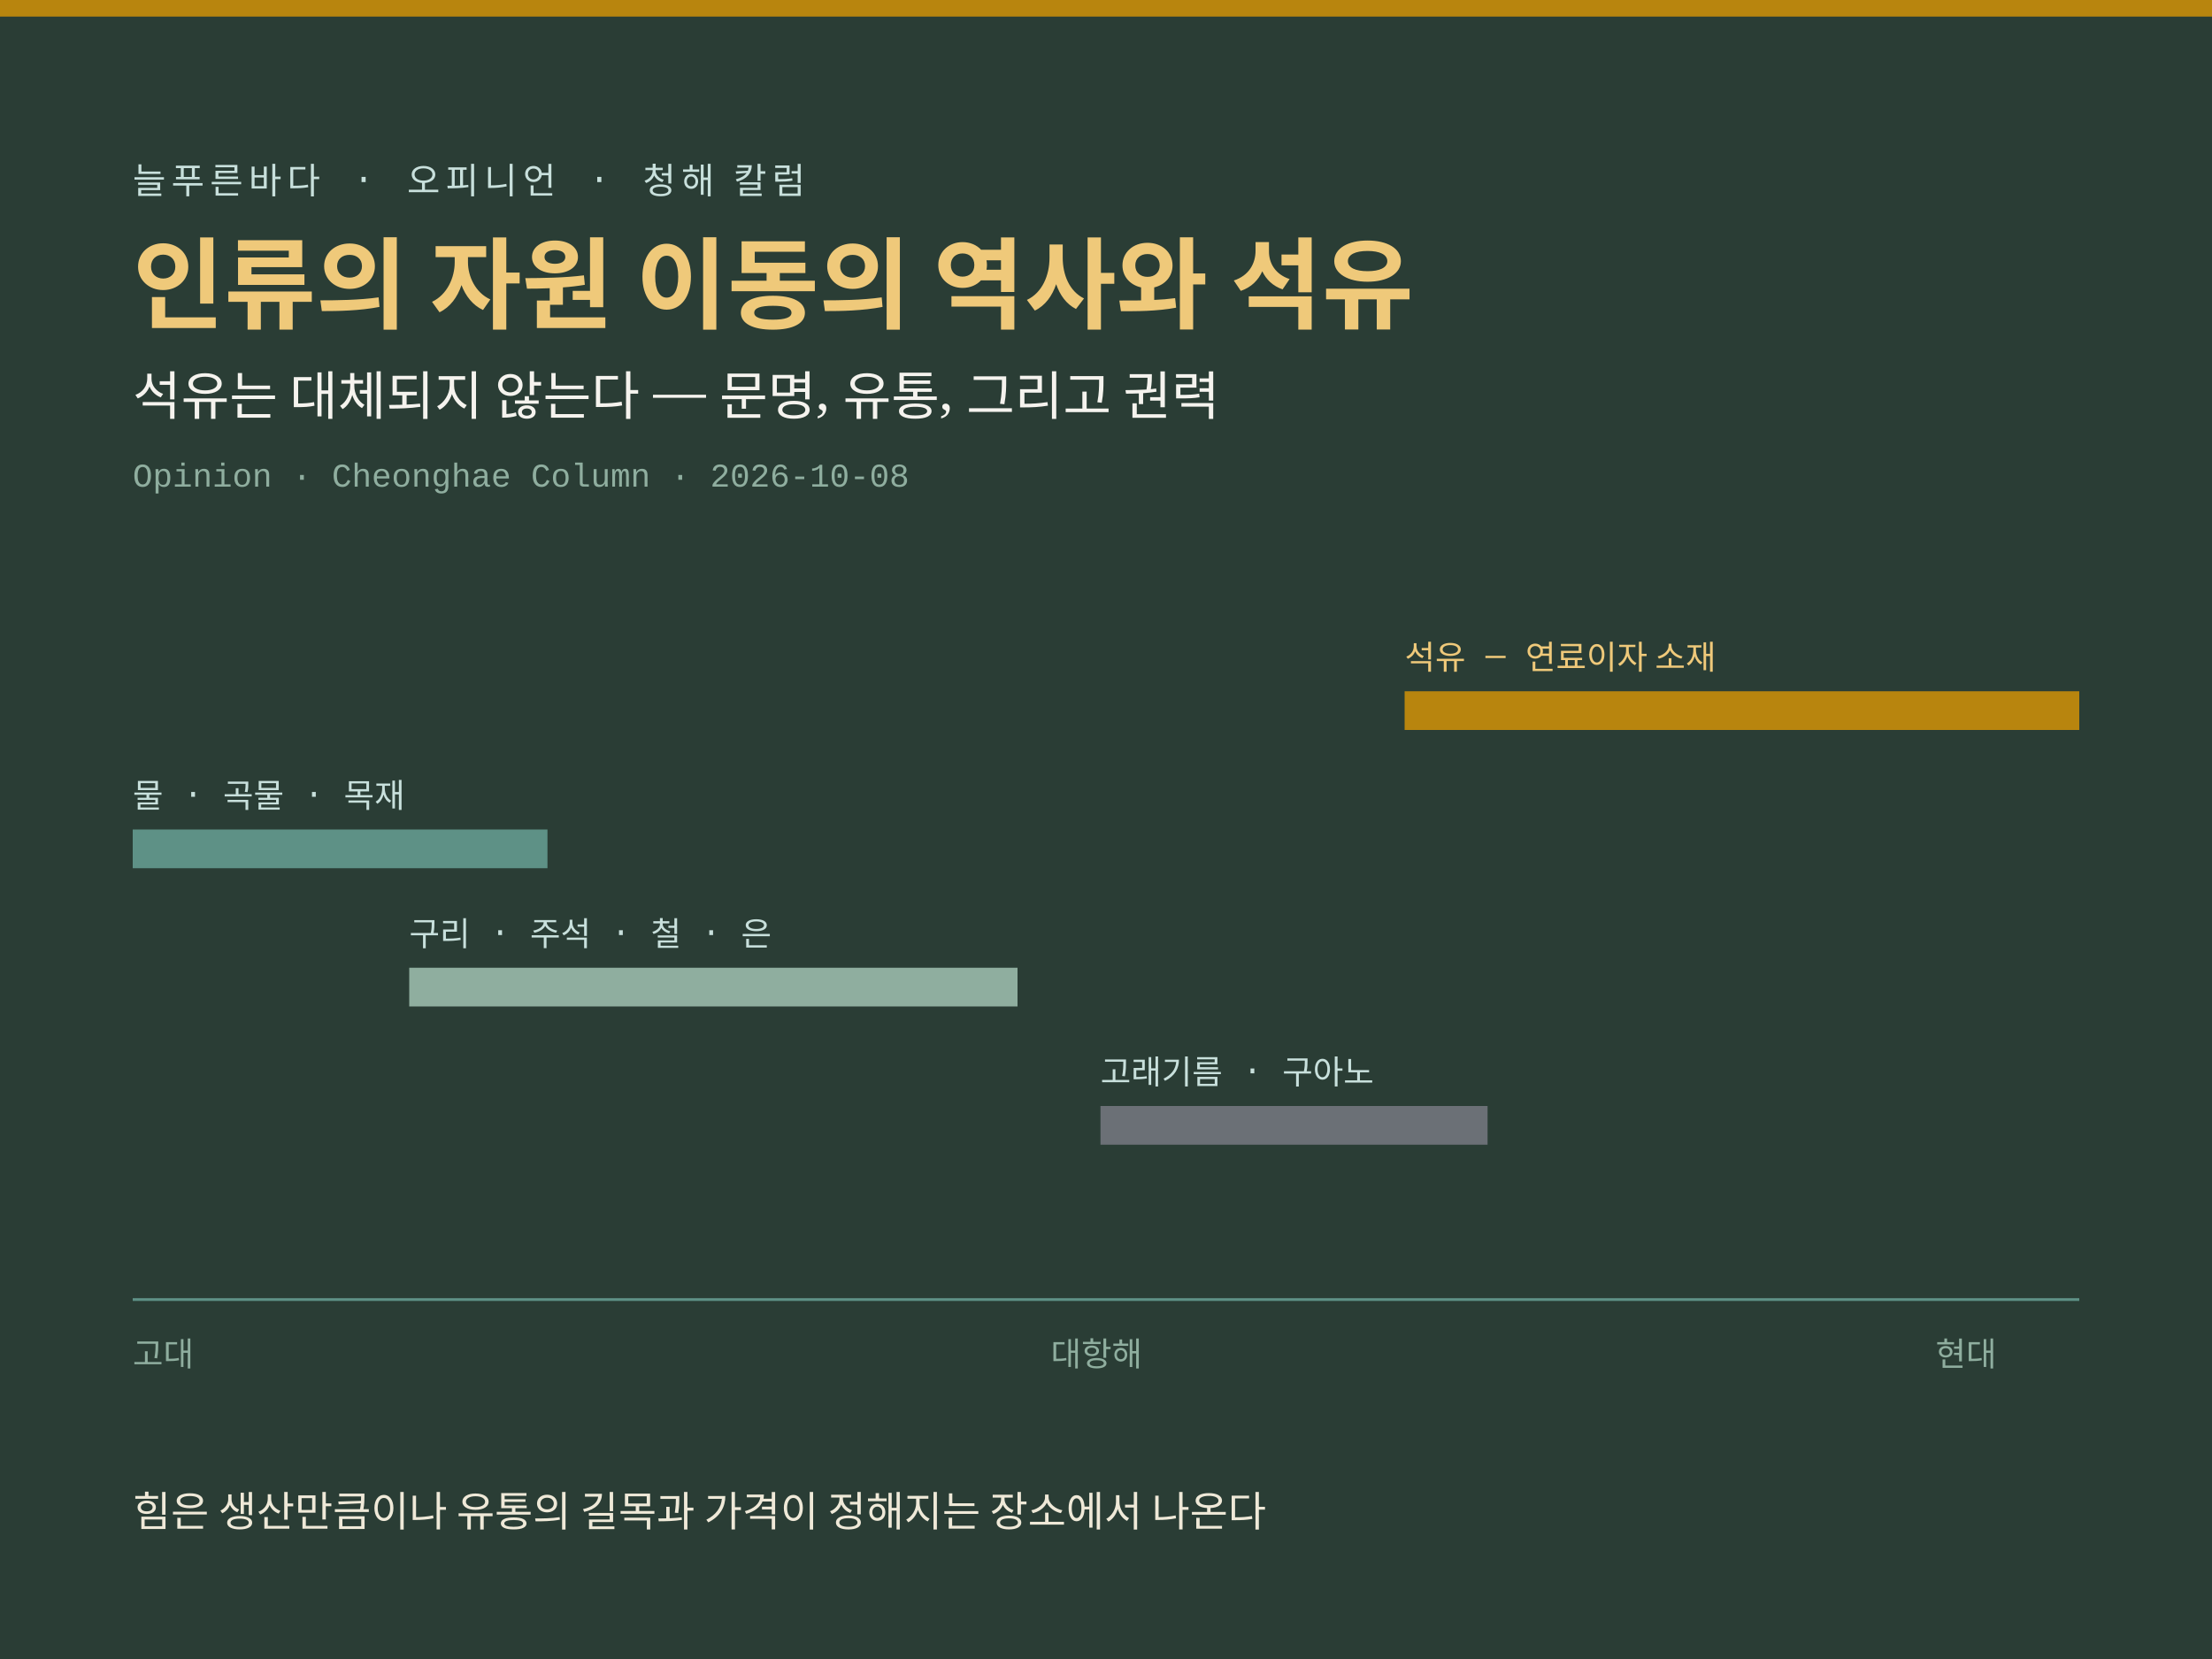
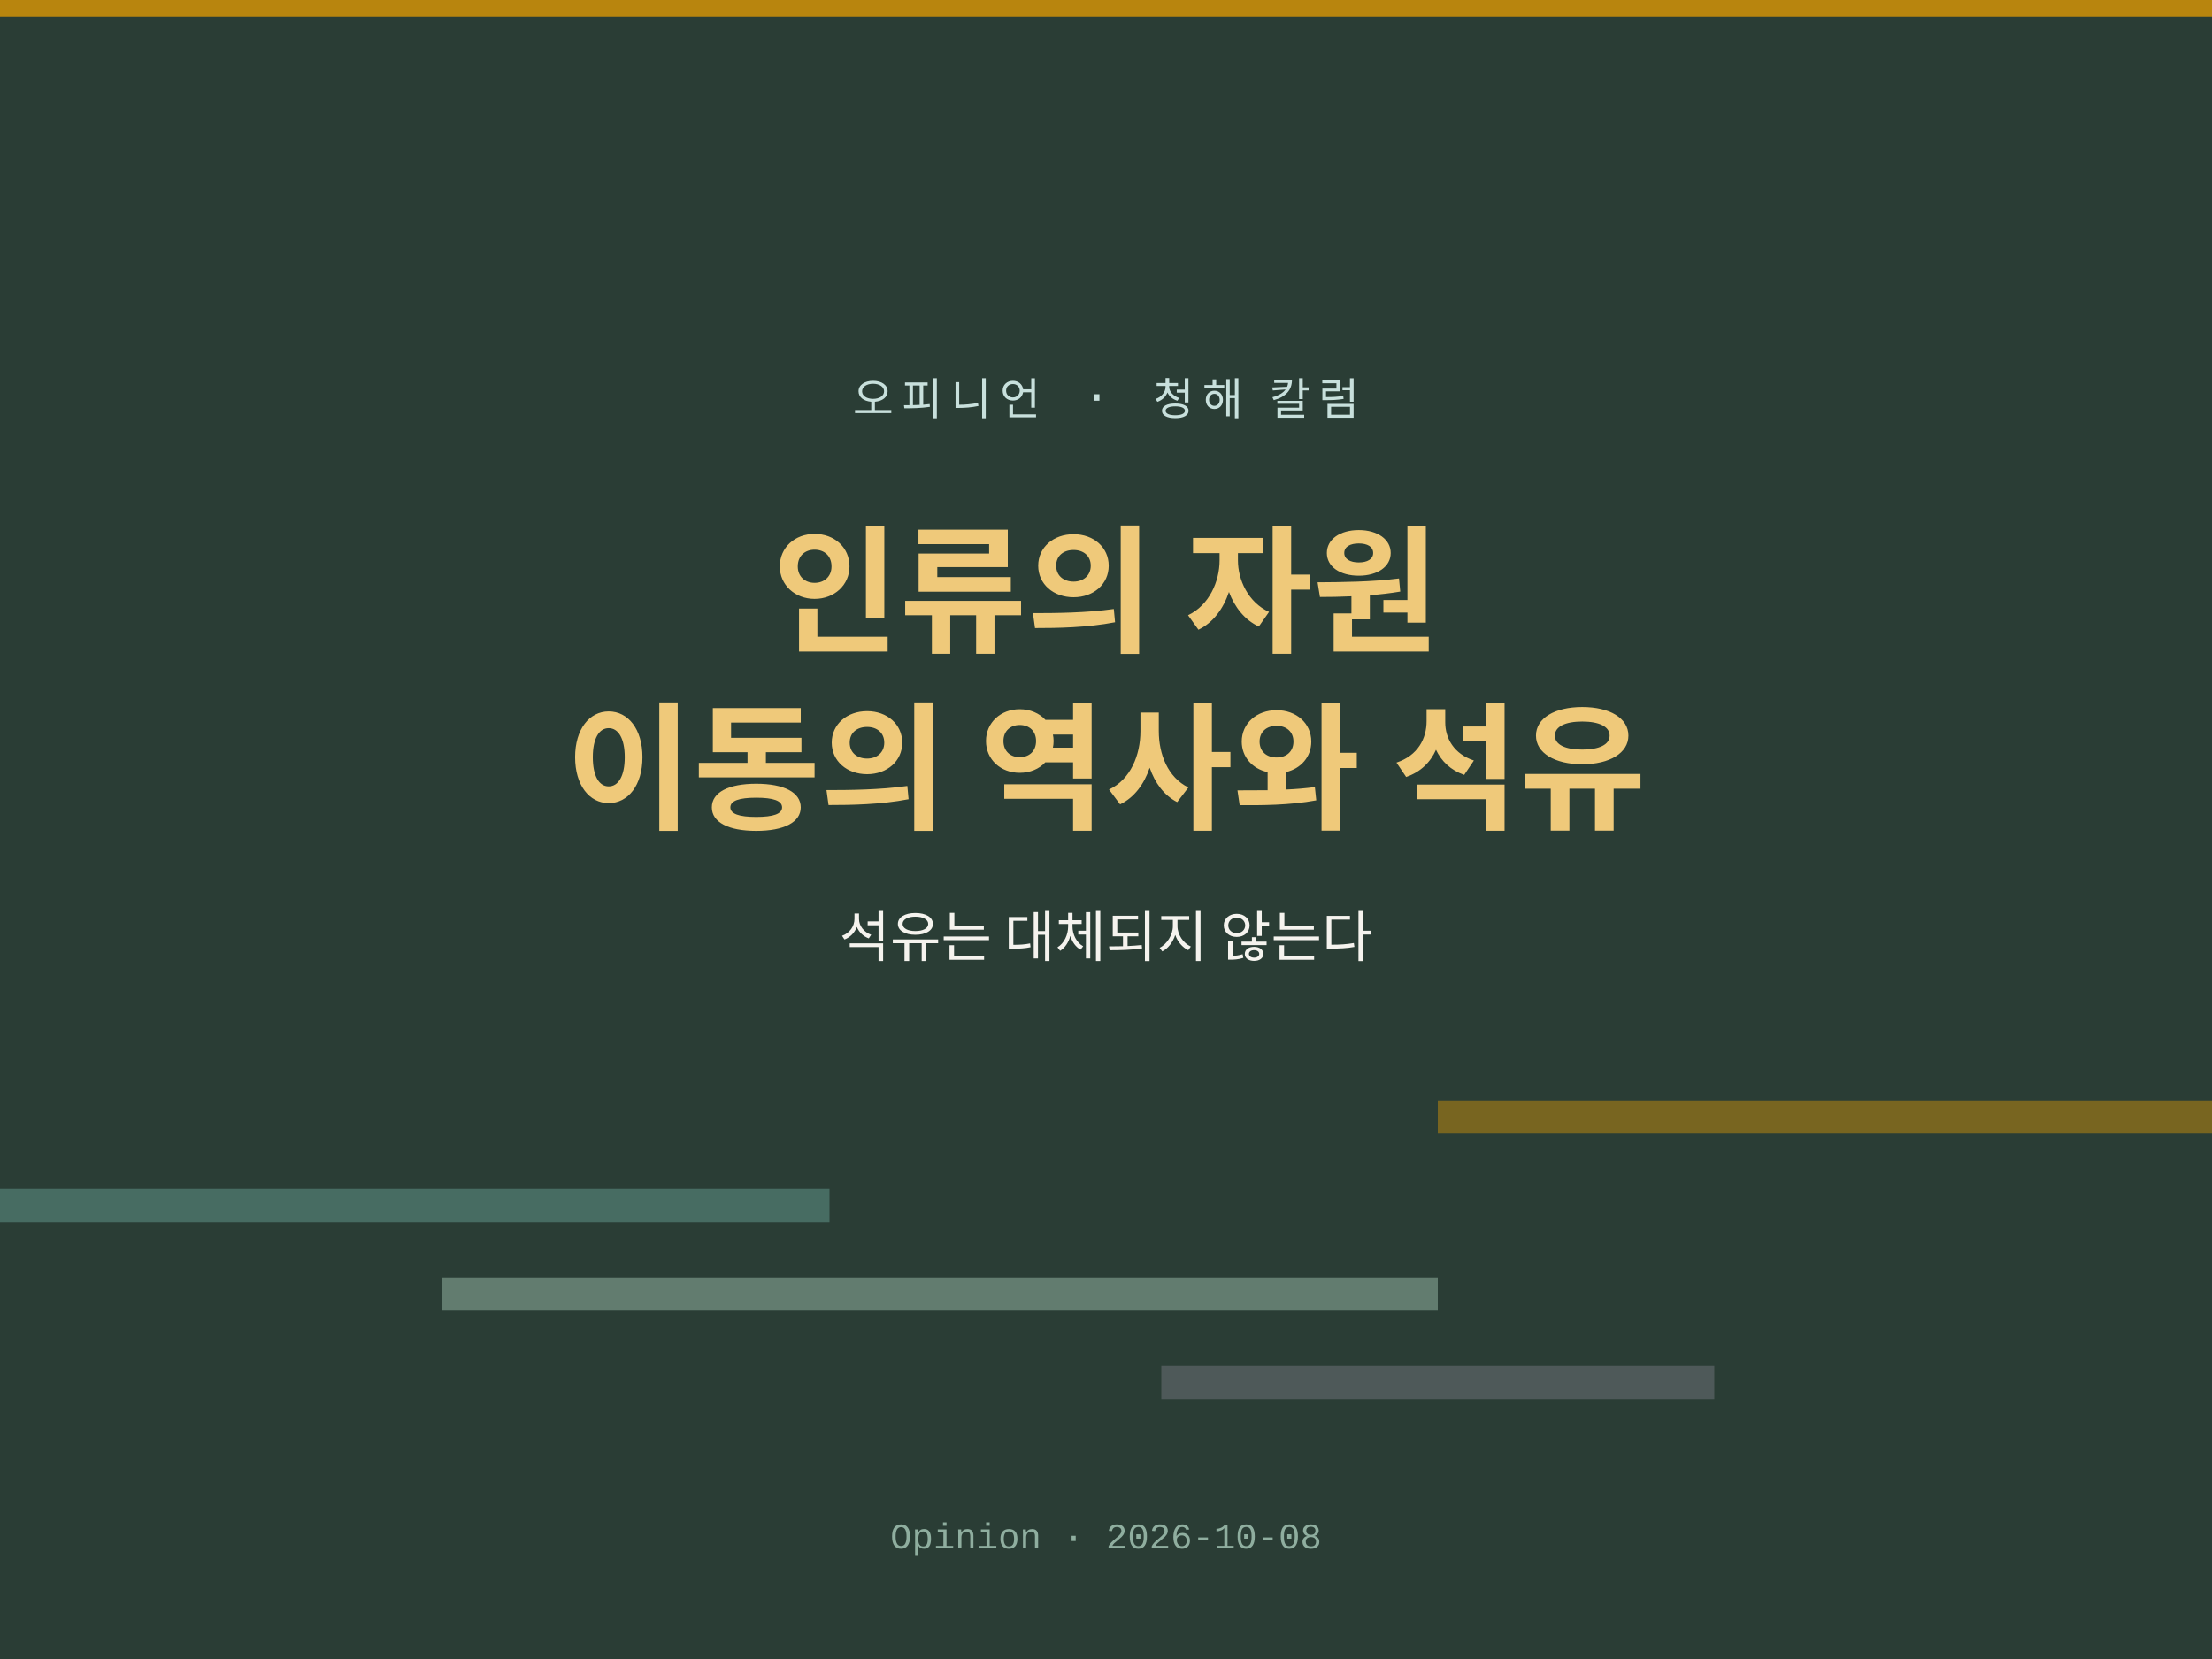
<svg xmlns="http://www.w3.org/2000/svg" viewBox="0 0 800 600" width="800" height="600">
  <rect width="800" height="600" fill="#2A3D35" />
  <rect x="0" y="0" width="800" height="6" fill="#B8850E" />
-   <text x="48" y="70" font-family="'Courier New',monospace" font-size="13" fill="#C8E0DC" letter-spacing="2">늘푸른바다 · 오피니언 · 청해 칼럼</text>
-   <text x="48" y="116" font-family="Georgia,serif" font-size="36" font-weight="bold" fill="#EFC97A">인류의 자원 이동의 역사와 석유</text>
-   <text x="48" y="150" font-family="Georgia,serif" font-size="19" fill="#F5F3EE">석유는 대체되지 않는다 — 문명, 유통, 그리고 권력</text>
-   <text x="48" y="176" font-family="'Courier New',monospace" font-size="12" fill="#8fae9f">Opinion · Cheonghae Column · 2026-10-08</text>
-   <g font-family="'Courier New',monospace" font-size="12">
-     <line x1="48" y1="470" x2="752" y2="470" stroke="#5E9186" stroke-width="1" />
-     <rect x="48" y="300" width="150" height="14" fill="#5E9186" />
-     <text x="48" y="292" fill="#C8E0DC">물 · 곡물 · 목재</text>
-     <rect x="148" y="350" width="220" height="14" fill="#8fae9f" />
-     <text x="148" y="342" fill="#C8E0DC">구리 · 주석 · 철 · 은</text>
-     <rect x="398" y="400" width="140" height="14" fill="#6B7076" />
-     <text x="398" y="392" fill="#C8E0DC">고래기름 · 구아노</text>
-     <rect x="508" y="250" width="244" height="14" fill="#B8850E" />
-     <text x="508" y="242" fill="#EFC97A">석유 — 연료이자 소재</text>
-     <text x="48" y="494" fill="#8fae9f">고대</text>
-     <text x="380" y="494" fill="#8fae9f">대항해</text>
-     <text x="700" y="494" fill="#8fae9f">현대</text>
+   <g opacity="0.55">
+     <rect x="0" y="430" width="300" height="12" fill="#5E9186" />
+     <rect x="160" y="462" width="360" height="12" fill="#8fae9f" />
+     <rect x="420" y="494" width="200" height="12" fill="#6B7076" />
+     <rect x="520" y="398" width="280" height="12" fill="#B8850E" />
  </g>
-   <text x="48" y="552" font-family="Georgia,serif" font-size="15" fill="#EFE9D8">힘은 생산만큼이나 유통의 길목과 가격이 정해지는 장소에서 나온다</text>
+   <text x="400" y="150" text-anchor="middle" font-family="'Courier New',monospace" font-size="16" fill="#C8E0DC" letter-spacing="3">오피니언 · 청해 칼럼</text>
+   <text x="400" y="232" text-anchor="middle" font-family="Georgia,serif" font-size="50" font-weight="bold" fill="#EFC97A">인류의 자원</text>
+   <text x="400" y="296" text-anchor="middle" font-family="Georgia,serif" font-size="50" font-weight="bold" fill="#EFC97A">이동의 역사와 석유</text>
+   <text x="400" y="346" text-anchor="middle" font-family="Georgia,serif" font-size="20" fill="#F5F3EE">석유는 대체되지 않는다</text>
+   <text x="400" y="560" text-anchor="middle" font-family="'Courier New',monospace" font-size="13" fill="#8fae9f">Opinion · 2026-10-08</text>
</svg>
